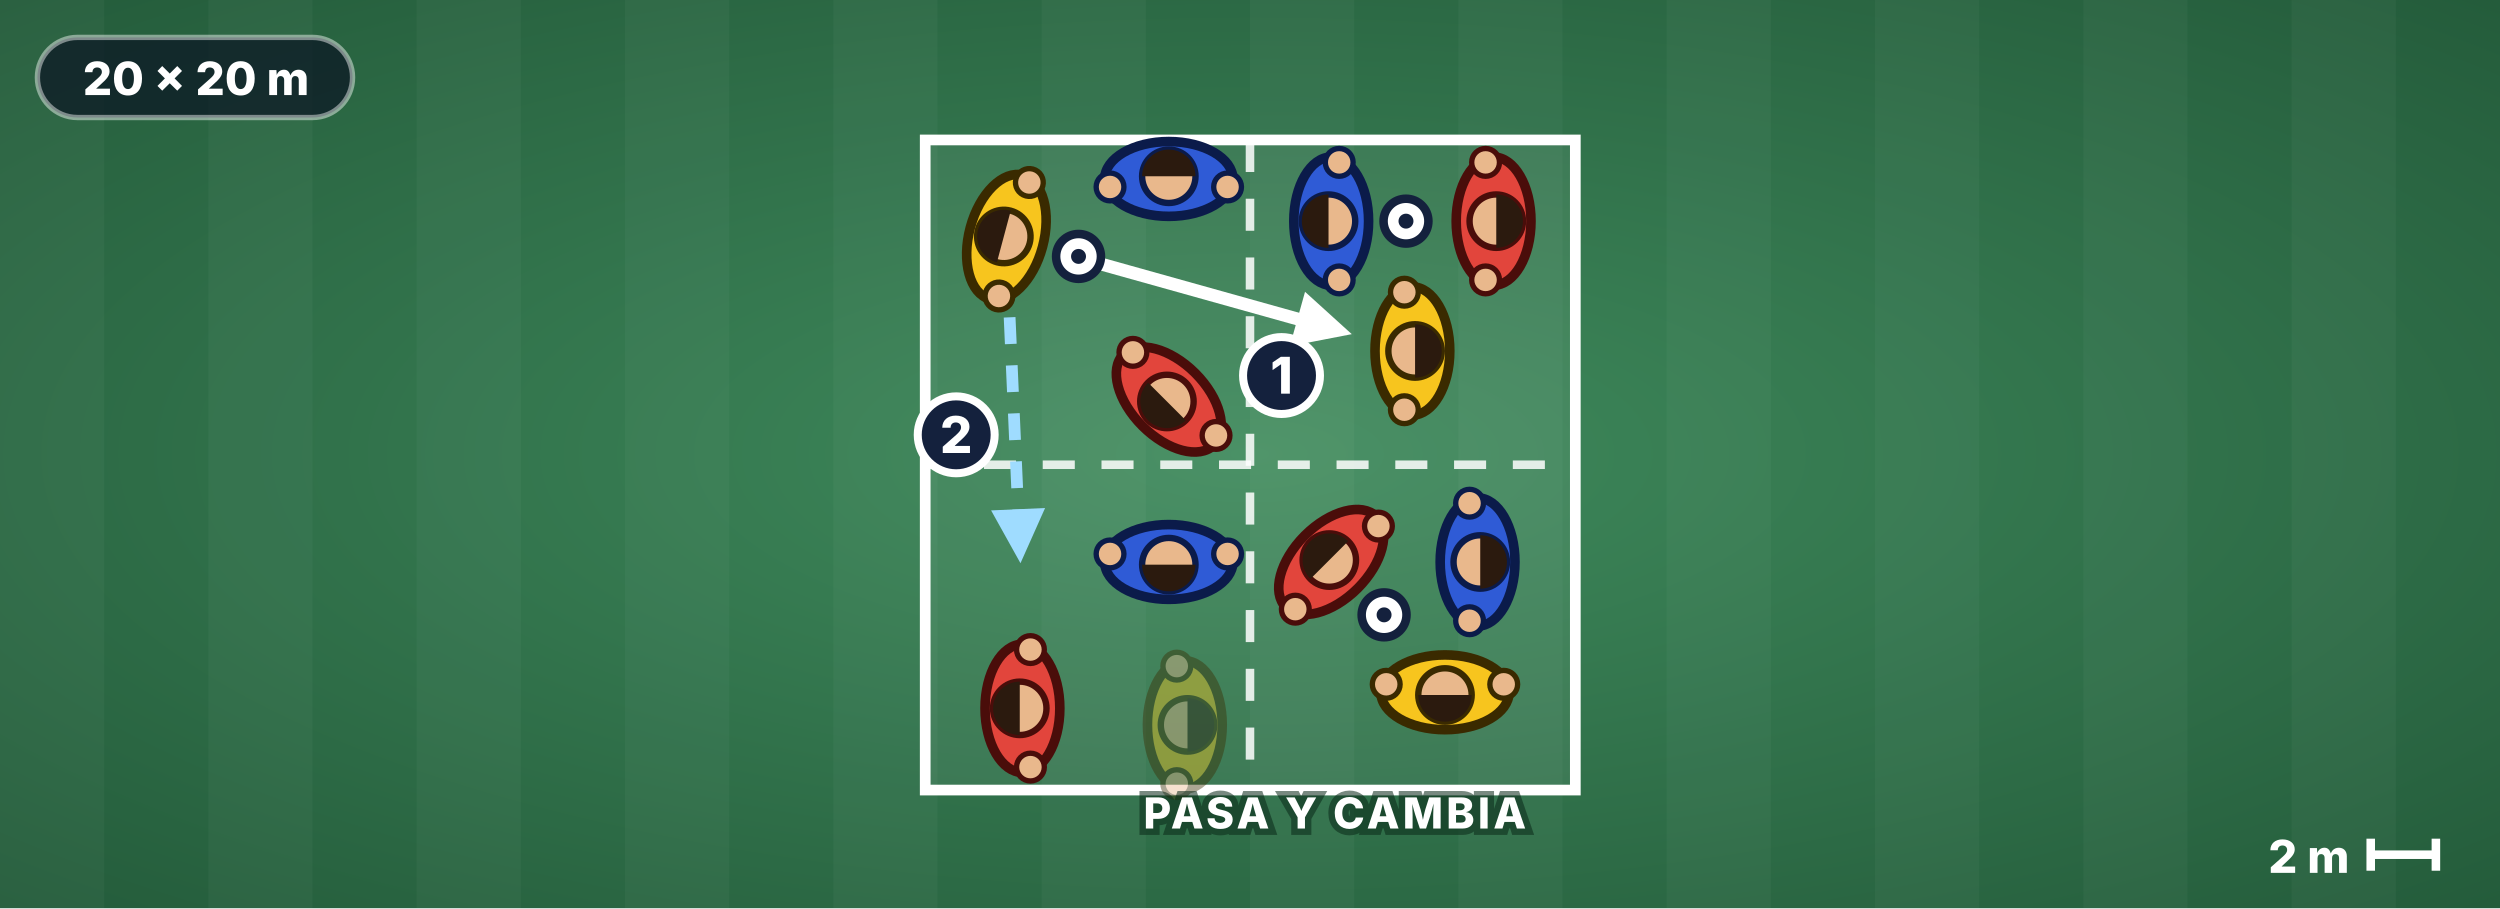
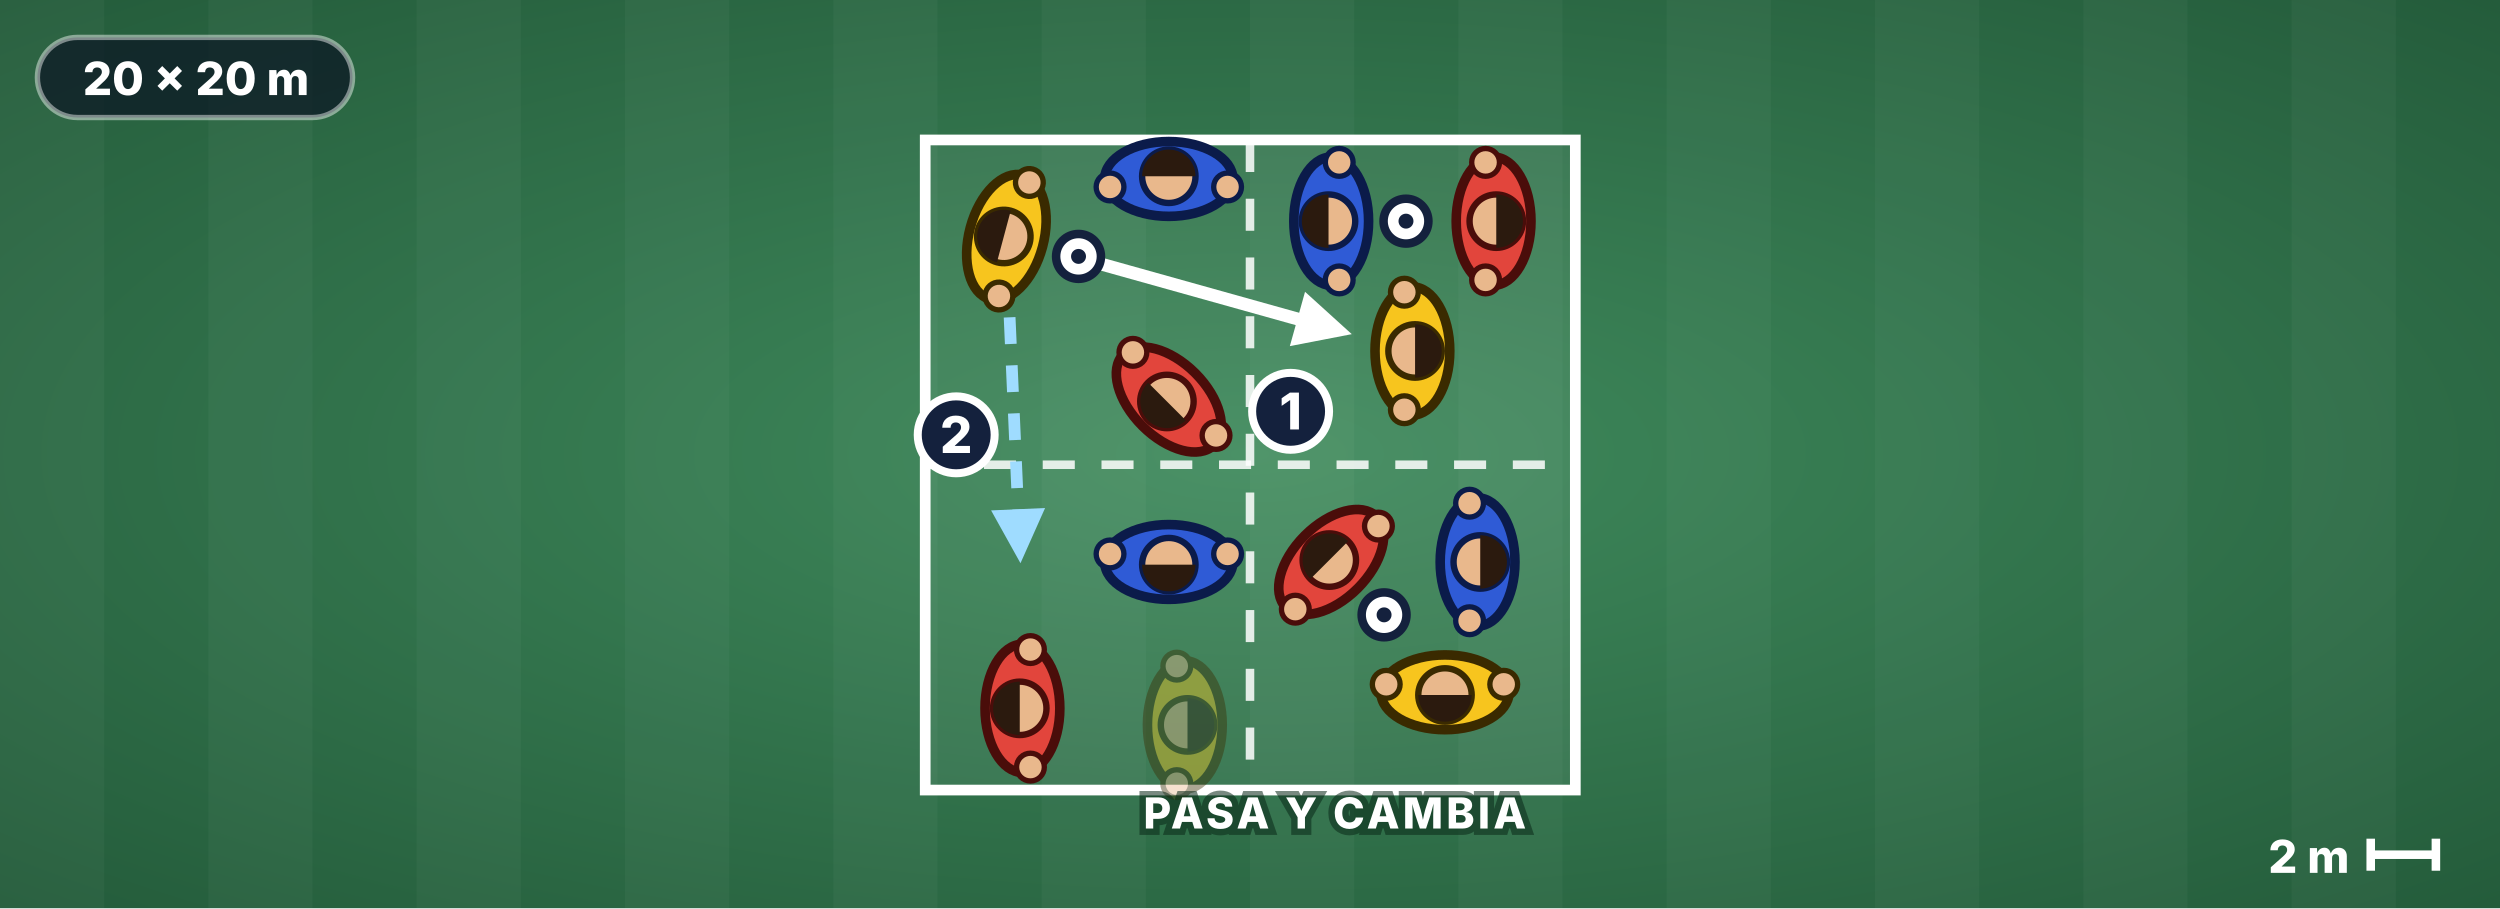
<svg xmlns="http://www.w3.org/2000/svg" viewBox="0 0 468 170" preserveAspectRatio="xMidYMid slice">
  <defs>
    <radialGradient id="g" cx="50%" cy="50%" r="70%">
      <stop offset="0" stop-color="#3f8a5c" />
      <stop offset="1" stop-color="#245c3b" />
    </radialGradient>
    <pattern id="hatch" width="6" height="6" patternUnits="userSpaceOnUse" patternTransform="rotate(45)">
      <rect width="6" height="6" fill="rgba(255,255,255,.10)" />
      <line x1="0" y1="0" x2="0" y2="6" stroke="rgba(255,255,255,.30)" stroke-width="1.6" />
    </pattern>
    <pattern id="net" width="3" height="3" patternUnits="userSpaceOnUse">
      <rect width="3" height="3" fill="rgba(255,255,255,.15)" />
      <path d="M0 0H3M0 0V3" stroke="rgba(255,255,255,.6)" stroke-width=".5" />
    </pattern>
    <marker id="ahW" viewBox="0 0 10 10" refX="7" refY="5" markerWidth="4.4" markerHeight="4.4" orient="auto">
      <path d="M0 0L10 5L0 10z" fill="#fff" />
    </marker>
    <marker id="ahB" viewBox="0 0 10 10" refX="7" refY="5" markerWidth="4.6" markerHeight="4.6" orient="auto">
      <path d="M0 0L10 5L0 10z" fill="#9fdcff" />
    </marker>
    <marker id="ahO" viewBox="0 0 10 10" refX="7" refY="5" markerWidth="4.4" markerHeight="4.4" orient="auto">
      <path d="M0 0L10 5L0 10z" fill="#ffb21e" />
    </marker>
  </defs>
  <rect width="468" height="170" fill="url(#g)" />
  <rect x="0.0" y="0" width="19.5" height="170" fill="rgba(255,255,255,.035)" />
  <rect x="39.0" y="0" width="19.5" height="170" fill="rgba(255,255,255,.035)" />
  <rect x="78.0" y="0" width="19.5" height="170" fill="rgba(255,255,255,.035)" />
  <rect x="117.0" y="0" width="19.5" height="170" fill="rgba(255,255,255,.035)" />
  <rect x="156.0" y="0" width="19.5" height="170" fill="rgba(255,255,255,.035)" />
  <rect x="195.0" y="0" width="19.5" height="170" fill="rgba(255,255,255,.035)" />
  <rect x="234.0" y="0" width="19.5" height="170" fill="rgba(255,255,255,.035)" />
  <rect x="273.0" y="0" width="19.5" height="170" fill="rgba(255,255,255,.035)" />
  <rect x="312.0" y="0" width="19.5" height="170" fill="rgba(255,255,255,.035)" />
  <rect x="351.0" y="0" width="19.5" height="170" fill="rgba(255,255,255,.035)" />
  <rect x="390.0" y="0" width="19.5" height="170" fill="rgba(255,255,255,.035)" />
  <rect x="429.0" y="0" width="19.5" height="170" fill="rgba(255,255,255,.035)" />
  <rect x="173.2" y="26.2" width="121.7" height="121.7" fill="rgba(255,255,255,.06)" stroke="#fff" stroke-width="2" />
  <line x1="234.0" y1="26.2" x2="234.0" y2="147.8" stroke="rgba(255,255,255,0.85)" stroke-width="1.6" stroke-dasharray="6 5" />
  <line x1="173.2" y1="87.0" x2="294.8" y2="87.0" stroke="rgba(255,255,255,0.85)" stroke-width="1.6" stroke-dasharray="6 5" />
  <line x1="202.8" y1="48.5" x2="250.0" y2="61.7" stroke="#fff" stroke-width="2.4" marker-end="url(#ahW)" />
  <line x1="189.0" y1="59.4" x2="190.9" y2="102.4" stroke="#9fdcff" stroke-width="2.2" stroke-dasharray="5 4" marker-end="url(#ahB)" />
  <g>
-     <circle cx="239.9" cy="70.3" r="7.2" fill="#14213d" stroke="#fff" stroke-width="1.5" />
-     <text x="239.9" y="73.7" text-anchor="middle" font-family="Inter" font-weight="800" font-size="9.5" fill="#fff">1</text>
+     <circle cx="241.6" cy="77.0" r="7.2" fill="#14213d" stroke="#fff" stroke-width="1.5" />
+     <text x="241.6" y="80.4" text-anchor="middle" font-family="Inter" font-weight="800" font-size="9.5" fill="#fff">1</text>
  </g>
  <g>
    <circle cx="179.0" cy="81.4" r="7.2" fill="#14213d" stroke="#fff" stroke-width="1.5" />
    <text x="179.0" y="84.8" text-anchor="middle" font-family="Inter" font-weight="800" font-size="9.5" fill="#fff">2</text>
  </g>
  <g transform="translate(188.4,44.4) rotate(105)">
    <ellipse cx="0" cy="0" rx="12" ry="7" fill="#f7c51e" stroke="#3a2a00" stroke-width="1.8" />
    <circle cx="-11" cy="-1.5" r="2.6" fill="#e9b88c" stroke="#3a2a00" stroke-width="1" />
    <circle cx="11" cy="-1.5" r="2.6" fill="#e9b88c" stroke="#3a2a00" stroke-width="1" />
    <circle cx="0" cy="0.5" r="5" fill="#e9b88c" stroke="#3a2a00" stroke-width="1.2" />
    <path d="M-5 0.5 A5 5 0 0 0 5 0.5 Z" fill="#2b1a0e" />
  </g>
  <circle cx="201.9" cy="48.0" r="4.2" fill="#fff" stroke="#14213d" stroke-width="1.6" />
  <circle cx="201.9" cy="48.0" r="1.4" fill="#14213d" />
  <g transform="translate(218.8,74.8) rotate(45)">
    <ellipse cx="0" cy="0" rx="12" ry="7" fill="#e2453c" stroke="#4a0d0a" stroke-width="1.8" />
    <circle cx="-11" cy="-1.5" r="2.6" fill="#e9b88c" stroke="#4a0d0a" stroke-width="1" />
    <circle cx="11" cy="-1.5" r="2.6" fill="#e9b88c" stroke="#4a0d0a" stroke-width="1" />
    <circle cx="0" cy="0.5" r="5" fill="#e9b88c" stroke="#4a0d0a" stroke-width="1.2" />
    <path d="M-5 0.5 A5 5 0 0 0 5 0.5 Z" fill="#2b1a0e" />
  </g>
  <g transform="translate(218.8,33.5) rotate(180)">
    <ellipse cx="0" cy="0" rx="12" ry="7" fill="#2f5bd6" stroke="#0b1b4a" stroke-width="1.8" />
    <circle cx="-11" cy="-1.5" r="2.6" fill="#e9b88c" stroke="#0b1b4a" stroke-width="1" />
    <circle cx="11" cy="-1.5" r="2.6" fill="#e9b88c" stroke="#0b1b4a" stroke-width="1" />
    <circle cx="0" cy="0.5" r="5" fill="#e9b88c" stroke="#0b1b4a" stroke-width="1.2" />
    <path d="M-5 0.5 A5 5 0 0 0 5 0.5 Z" fill="#2b1a0e" />
  </g>
  <g transform="translate(264.4,65.7) rotate(270)">
    <ellipse cx="0" cy="0" rx="12" ry="7" fill="#f7c51e" stroke="#3a2a00" stroke-width="1.8" />
    <circle cx="-11" cy="-1.5" r="2.6" fill="#e9b88c" stroke="#3a2a00" stroke-width="1" />
    <circle cx="11" cy="-1.5" r="2.6" fill="#e9b88c" stroke="#3a2a00" stroke-width="1" />
    <circle cx="0" cy="0.5" r="5" fill="#e9b88c" stroke="#3a2a00" stroke-width="1.2" />
    <path d="M-5 0.5 A5 5 0 0 0 5 0.5 Z" fill="#2b1a0e" />
  </g>
  <g transform="translate(279.6,41.4) rotate(270)">
    <ellipse cx="0" cy="0" rx="12" ry="7" fill="#e2453c" stroke="#4a0d0a" stroke-width="1.8" />
    <circle cx="-11" cy="-1.5" r="2.6" fill="#e9b88c" stroke="#4a0d0a" stroke-width="1" />
    <circle cx="11" cy="-1.5" r="2.6" fill="#e9b88c" stroke="#4a0d0a" stroke-width="1" />
    <circle cx="0" cy="0.5" r="5" fill="#e9b88c" stroke="#4a0d0a" stroke-width="1.2" />
    <path d="M-5 0.5 A5 5 0 0 0 5 0.5 Z" fill="#2b1a0e" />
  </g>
  <g transform="translate(249.2,41.4) rotate(90)">
    <ellipse cx="0" cy="0" rx="12" ry="7" fill="#2f5bd6" stroke="#0b1b4a" stroke-width="1.8" />
    <circle cx="-11" cy="-1.5" r="2.6" fill="#e9b88c" stroke="#0b1b4a" stroke-width="1" />
    <circle cx="11" cy="-1.5" r="2.6" fill="#e9b88c" stroke="#0b1b4a" stroke-width="1" />
    <circle cx="0" cy="0.5" r="5" fill="#e9b88c" stroke="#0b1b4a" stroke-width="1.2" />
    <path d="M-5 0.5 A5 5 0 0 0 5 0.5 Z" fill="#2b1a0e" />
  </g>
  <circle cx="263.2" cy="41.4" r="4.2" fill="#fff" stroke="#14213d" stroke-width="1.6" />
  <circle cx="263.2" cy="41.4" r="1.4" fill="#14213d" />
  <g transform="translate(270.5,129.6) rotate(0)">
    <ellipse cx="0" cy="0" rx="12" ry="7" fill="#f7c51e" stroke="#3a2a00" stroke-width="1.8" />
    <circle cx="-11" cy="-1.5" r="2.6" fill="#e9b88c" stroke="#3a2a00" stroke-width="1" />
    <circle cx="11" cy="-1.5" r="2.6" fill="#e9b88c" stroke="#3a2a00" stroke-width="1" />
    <circle cx="0" cy="0.5" r="5" fill="#e9b88c" stroke="#3a2a00" stroke-width="1.2" />
    <path d="M-5 0.5 A5 5 0 0 0 5 0.5 Z" fill="#2b1a0e" />
  </g>
  <g transform="translate(249.2,105.2) rotate(135)">
    <ellipse cx="0" cy="0" rx="12" ry="7" fill="#e2453c" stroke="#4a0d0a" stroke-width="1.8" />
    <circle cx="-11" cy="-1.5" r="2.6" fill="#e9b88c" stroke="#4a0d0a" stroke-width="1" />
    <circle cx="11" cy="-1.5" r="2.6" fill="#e9b88c" stroke="#4a0d0a" stroke-width="1" />
    <circle cx="0" cy="0.5" r="5" fill="#e9b88c" stroke="#4a0d0a" stroke-width="1.2" />
    <path d="M-5 0.5 A5 5 0 0 0 5 0.5 Z" fill="#2b1a0e" />
  </g>
  <circle cx="259.1" cy="115.1" r="4.2" fill="#fff" stroke="#14213d" stroke-width="1.6" />
  <circle cx="259.1" cy="115.1" r="1.4" fill="#14213d" />
  <g transform="translate(276.6,105.2) rotate(270)">
    <ellipse cx="0" cy="0" rx="12" ry="7" fill="#2f5bd6" stroke="#0b1b4a" stroke-width="1.8" />
    <circle cx="-11" cy="-1.5" r="2.6" fill="#e9b88c" stroke="#0b1b4a" stroke-width="1" />
    <circle cx="11" cy="-1.5" r="2.6" fill="#e9b88c" stroke="#0b1b4a" stroke-width="1" />
    <circle cx="0" cy="0.5" r="5" fill="#e9b88c" stroke="#0b1b4a" stroke-width="1.2" />
    <path d="M-5 0.5 A5 5 0 0 0 5 0.5 Z" fill="#2b1a0e" />
  </g>
  <g transform="translate(191.4,132.6) rotate(90)">
    <ellipse cx="0" cy="0" rx="12" ry="7" fill="#e2453c" stroke="#4a0d0a" stroke-width="1.8" />
    <circle cx="-11" cy="-1.5" r="2.6" fill="#e9b88c" stroke="#4a0d0a" stroke-width="1" />
    <circle cx="11" cy="-1.5" r="2.6" fill="#e9b88c" stroke="#4a0d0a" stroke-width="1" />
    <circle cx="0" cy="0.5" r="5" fill="#e9b88c" stroke="#4a0d0a" stroke-width="1.2" />
    <path d="M-5 0.5 A5 5 0 0 0 5 0.5 Z" fill="#2b1a0e" />
  </g>
  <g transform="translate(218.8,105.2) rotate(0)">
    <ellipse cx="0" cy="0" rx="12" ry="7" fill="#2f5bd6" stroke="#0b1b4a" stroke-width="1.8" />
    <circle cx="-11" cy="-1.5" r="2.6" fill="#e9b88c" stroke="#0b1b4a" stroke-width="1" />
    <circle cx="11" cy="-1.5" r="2.6" fill="#e9b88c" stroke="#0b1b4a" stroke-width="1" />
    <circle cx="0" cy="0.5" r="5" fill="#e9b88c" stroke="#0b1b4a" stroke-width="1.2" />
    <path d="M-5 0.5 A5 5 0 0 0 5 0.5 Z" fill="#2b1a0e" />
  </g>
  <g transform="translate(221.8,135.7) rotate(270)" opacity=".42">
    <ellipse cx="0" cy="0" rx="12" ry="7" fill="#f7c51e" stroke="#3a2a00" stroke-width="1.8" />
    <circle cx="-11" cy="-1.5" r="2.6" fill="#e9b88c" stroke="#3a2a00" stroke-width="1" />
    <circle cx="11" cy="-1.5" r="2.6" fill="#e9b88c" stroke="#3a2a00" stroke-width="1" />
    <circle cx="0" cy="0.5" r="5" fill="#e9b88c" stroke="#3a2a00" stroke-width="1.2" />
    <path d="M-5 0.5 A5 5 0 0 0 5 0.5 Z" fill="#2b1a0e" />
  </g>
  <text x="285.7" y="155.1" text-anchor="end" font-family="Inter" font-weight="800" font-size="8" letter-spacing=".6" fill="#fff" paint-order="stroke" stroke="rgba(10,40,25,.55)" stroke-width="2.4">PASA Y CAMBIA</text>
  <rect x="7" y="7" width="59" height="15" rx="7.5" fill="rgba(10,20,35,.72)" stroke="rgba(255,255,255,.45)" />
  <text x="36.7" y="17.8" text-anchor="middle" font-family="Inter" font-weight="800" font-size="8.6" fill="#fff">20 × 20 m</text>
  <text x="439.8" y="163.4" text-anchor="end" font-family="Inter" font-weight="800" font-size="8.5" fill="#fff">2 m</text>
  <path d="M443.8 157.0 V163.0 M443.8 160.0 H456.0 M456.0 157.0 V163.0" stroke="#fff" stroke-width="1.6" />
</svg>
